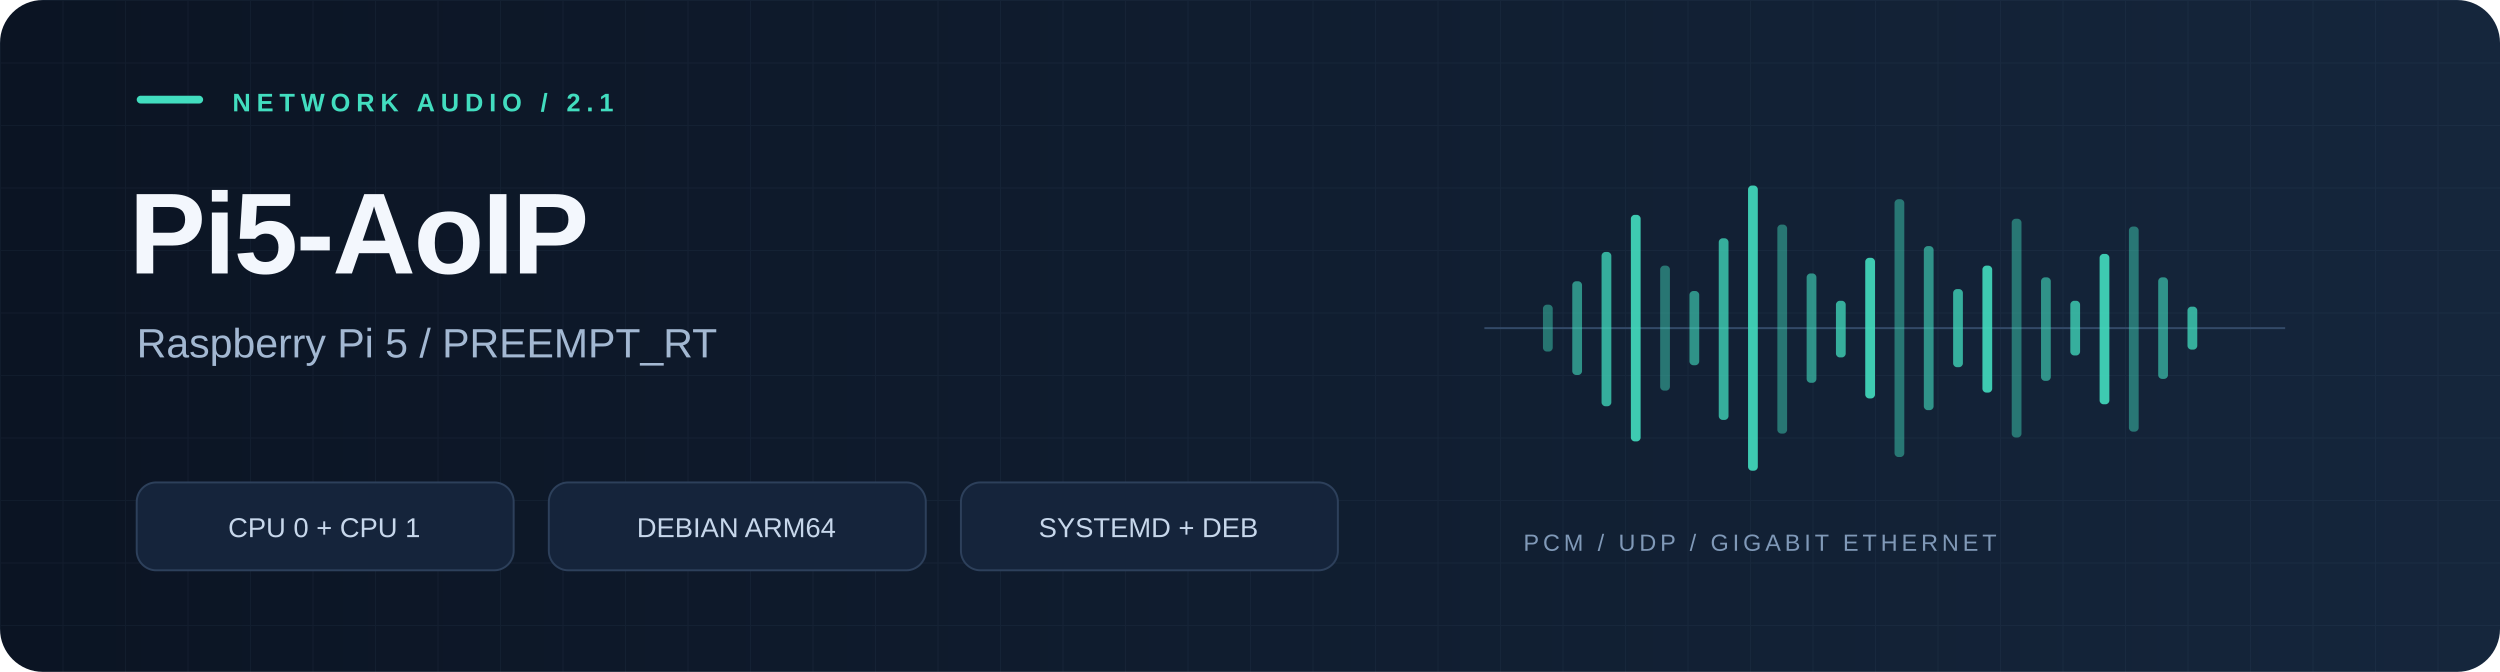
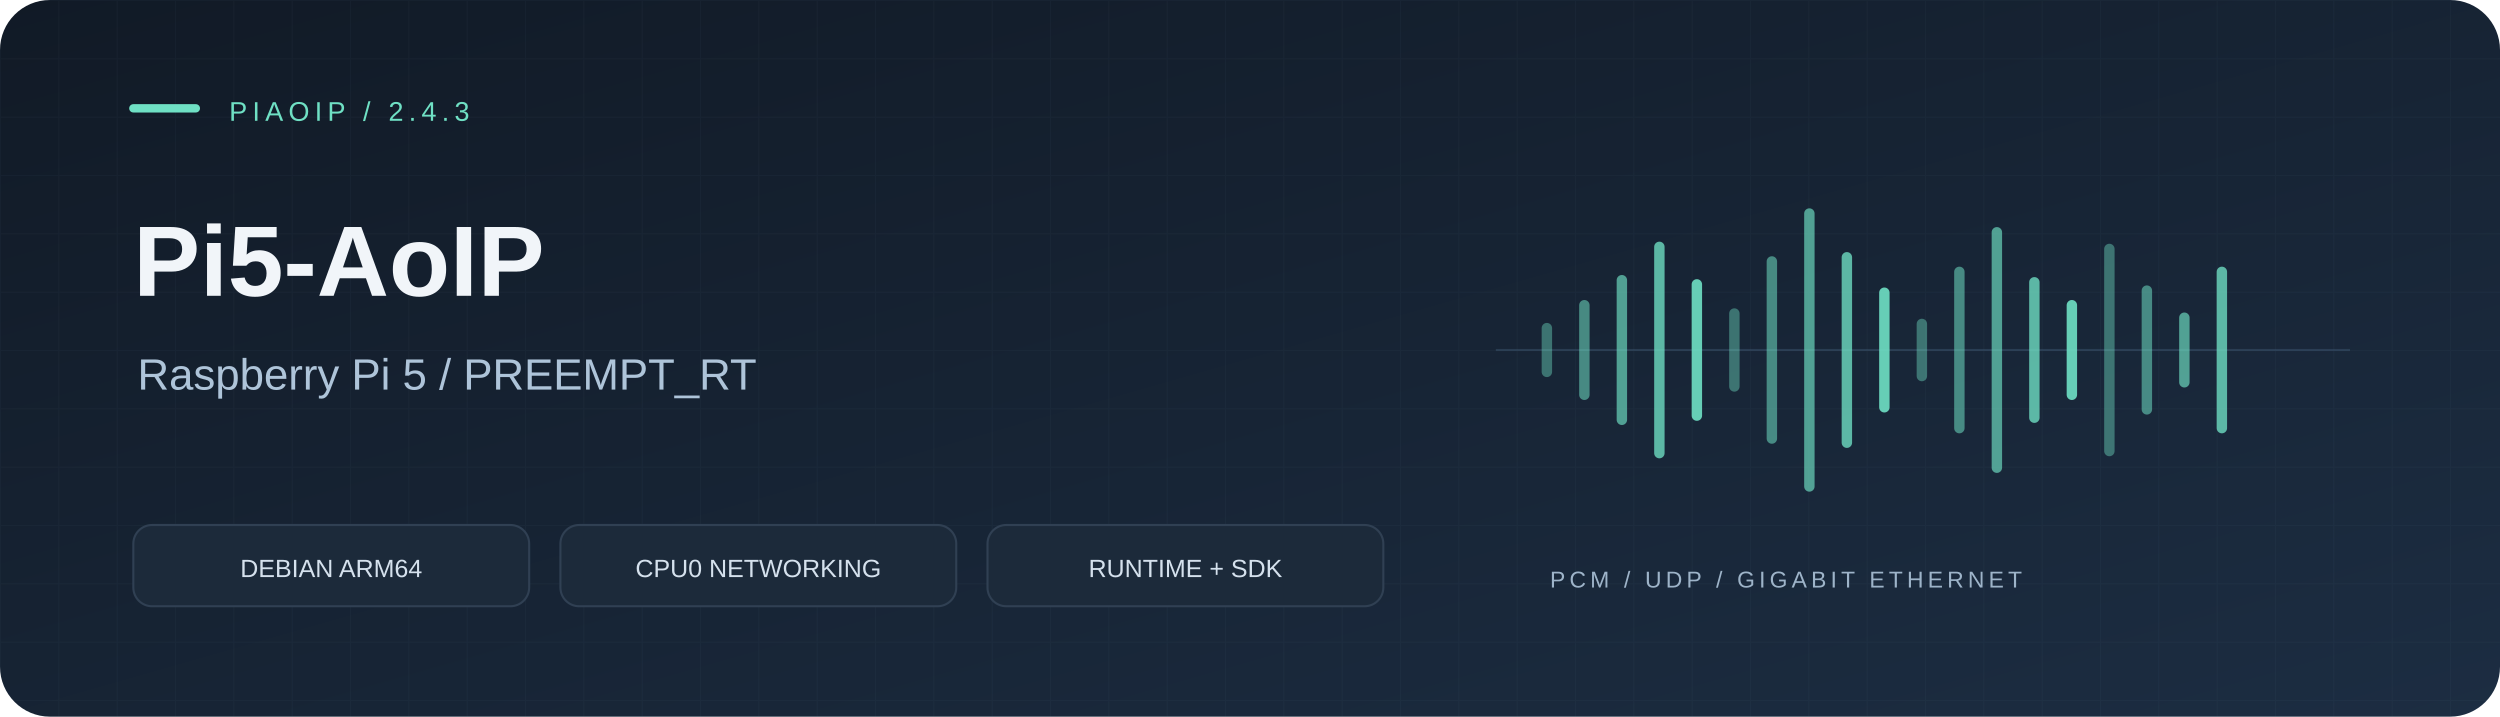
- <svg xmlns="http://www.w3.org/2000/svg" width="1280" height="344" viewBox="0 0 1280 344" role="img" aria-label="Pi5-AoIP: Raspberry Pi 5 / PREEMPT_RT">
+ <svg xmlns="http://www.w3.org/2000/svg" width="1200" height="344" viewBox="0 0 1200 344" role="img" aria-labelledby="title desc">
  <defs>
-     <linearGradient id="bg">
-       <stop stop-color="#0b1423" />
-       <stop offset="1" stop-color="#15263c" />
+     <linearGradient id="bg" x2="1" y2="1">
+       <stop stop-color="#111a26" />
+       <stop offset="1" stop-color="#1c2d42" />
    </linearGradient>
-     <pattern id="grid" width="32" height="32" patternUnits="userSpaceOnUse">
-       <path d="M32 0H0V32" fill="none" stroke="#8cabd1" stroke-opacity=".055" />
+     <pattern id="grid" width="28" height="28" patternUnits="userSpaceOnUse">
+       <path d="M28 0H0V28" fill="none" stroke="#a1b7cc" stroke-opacity=".035" />
    </pattern>
  </defs>
-   <rect width="1280" height="344" rx="22" fill="url(#bg)" />
-   <rect width="1280" height="344" rx="22" fill="url(#grid)" />
+   <rect width="1200" height="344" rx="24" fill="url(#bg)" />
+   <rect width="1200" height="344" rx="24" fill="url(#grid)" />
  <g font-family="Segoe UI,Arial,sans-serif">
-     <rect x="70" y="49" width="34" height="4" rx="2" fill="#42ddbf" />
-     <text x="119" y="57" font-size="13" font-weight="600" letter-spacing="3" fill="#42ddbf">NETWORK AUDIO / 2.1</text>
-     <text x="66" y="140" font-size="59" font-weight="700" letter-spacing="-1" fill="#f3f7fd">Pi5-AoIP</text>
-     <text x="70" y="183" font-size="21" fill="#a3b8d2">Raspberry Pi 5 / PREEMPT_RT</text>
-     <rect x="70" y="247" width="193" height="45" rx="10" fill="#15243b" stroke="#2d405b" />
-     <text x="166" y="275" text-anchor="middle" fill="#c7d7eb" font-size="14">CPU 0 + CPU 1</text>
-     <rect x="281" y="247" width="193" height="45" rx="10" fill="#15243b" stroke="#2d405b" />
-     <text x="377" y="275" text-anchor="middle" fill="#c7d7eb" font-size="14">DEBIAN ARM64</text>
-     <rect x="492" y="247" width="193" height="45" rx="10" fill="#15243b" stroke="#2d405b" />
-     <text x="588" y="275" text-anchor="middle" fill="#c7d7eb" font-size="14">SYSTEMD + DEB</text>
-     <path d="M760 168H1170" stroke="#334a68" stroke-width="1" />
-     <rect x="790" y="156" width="5" height="24" rx="2" fill="#42ddbf" opacity="0.45" />
-     <rect x="805" y="144" width="5" height="48" rx="2" fill="#42ddbf" opacity="0.6" />
-     <rect x="820" y="129" width="5" height="79" rx="2" fill="#42ddbf" opacity="0.75" />
-     <rect x="835" y="110" width="5" height="116" rx="2" fill="#42ddbf" opacity="0.9" />
-     <rect x="850" y="136" width="5" height="64" rx="2" fill="#42ddbf" opacity="0.45" />
-     <rect x="865" y="149" width="5" height="38" rx="2" fill="#42ddbf" opacity="0.6" />
-     <rect x="880" y="122" width="5" height="93" rx="2" fill="#42ddbf" opacity="0.75" />
-     <rect x="895" y="95" width="5" height="146" rx="2" fill="#42ddbf" opacity="0.9" />
-     <rect x="910" y="115" width="5" height="107" rx="2" fill="#42ddbf" opacity="0.45" />
-     <rect x="925" y="140" width="5" height="56" rx="2" fill="#42ddbf" opacity="0.6" />
-     <rect x="940" y="154" width="5" height="29" rx="2" fill="#42ddbf" opacity="0.75" />
-     <rect x="955" y="132" width="5" height="72" rx="2" fill="#42ddbf" opacity="0.9" />
-     <rect x="970" y="102" width="5" height="132" rx="2" fill="#42ddbf" opacity="0.45" />
-     <rect x="985" y="126" width="5" height="84" rx="2" fill="#42ddbf" opacity="0.6" />
-     <rect x="1000" y="148" width="5" height="40" rx="2" fill="#42ddbf" opacity="0.75" />
-     <rect x="1015" y="136" width="5" height="65" rx="2" fill="#42ddbf" opacity="0.9" />
-     <rect x="1030" y="112" width="5" height="112" rx="2" fill="#42ddbf" opacity="0.45" />
-     <rect x="1045" y="142" width="5" height="53" rx="2" fill="#42ddbf" opacity="0.6" />
-     <rect x="1060" y="154" width="5" height="28" rx="2" fill="#42ddbf" opacity="0.75" />
-     <rect x="1075" y="130" width="5" height="77" rx="2" fill="#42ddbf" opacity="0.9" />
-     <rect x="1090" y="116" width="5" height="105" rx="2" fill="#42ddbf" opacity="0.45" />
-     <rect x="1105" y="142" width="5" height="52" rx="2" fill="#42ddbf" opacity="0.6" />
-     <rect x="1120" y="157" width="5" height="22" rx="2" fill="#42ddbf" opacity="0.75" />
-     <text x="780" y="282" font-size="12" letter-spacing="2" fill="#8099b8">PCM / UDP / GIGABIT ETHERNET</text>
+     <path d="M64 52h30" stroke="#6fe0c4" stroke-width="4" stroke-linecap="round" />
+     <text x="110" y="58" font-size="13" letter-spacing="2.5" fill="#6fe0c4">PIAOIP / 2.4.3</text>
+     <text x="64" y="142" font-size="48" font-weight="700" fill="#f1f5f9">Pi5-AoIP</text>
+     <text x="66" y="187" font-size="21" fill="#aec4d9">Raspberry Pi 5 / PREEMPT_RT</text>
+     <rect x="64" y="252" width="190" height="39" rx="9" fill="#1c2a3a" stroke="#304053" />
+     <text x="159" y="277" text-anchor="middle" font-size="12" fill="#d5e1ed">DEBIAN ARM64</text>
+     <rect x="269" y="252" width="190" height="39" rx="9" fill="#1c2a3a" stroke="#304053" />
+     <text x="364" y="277" text-anchor="middle" font-size="12" fill="#d5e1ed">CPU0 NETWORKING</text>
+     <rect x="474" y="252" width="190" height="39" rx="9" fill="#1c2a3a" stroke="#304053" />
+     <text x="569" y="277" text-anchor="middle" font-size="12" fill="#d5e1ed">RUNTIME + SDK</text>
+     <path d="M718 168h410" stroke="#44617c" stroke-opacity=".4" />
+     <rect x="740" y="155.0" width="5" height="26" rx="2.5" fill="#6fe0c4" opacity="0.42" />
+     <rect x="758" y="144.0" width="5" height="48" rx="2.5" fill="#6fe0c4" opacity="0.54" />
+     <rect x="776" y="132.0" width="5" height="72" rx="2.5" fill="#6fe0c4" opacity="0.66" />
+     <rect x="794" y="116.0" width="5" height="104" rx="2.5" fill="#6fe0c4" opacity="0.78" />
+     <rect x="812" y="134.0" width="5" height="68" rx="2.5" fill="#6fe0c4" opacity="0.9" />
+     <rect x="830" y="148.0" width="5" height="40" rx="2.5" fill="#6fe0c4" opacity="0.42" />
+     <rect x="848" y="123.0" width="5" height="90" rx="2.5" fill="#6fe0c4" opacity="0.54" />
+     <rect x="866" y="100.0" width="5" height="136" rx="2.5" fill="#6fe0c4" opacity="0.66" />
+     <rect x="884" y="121.0" width="5" height="94" rx="2.5" fill="#6fe0c4" opacity="0.78" />
+     <rect x="902" y="138.0" width="5" height="60" rx="2.5" fill="#6fe0c4" opacity="0.9" />
+     <rect x="920" y="153.0" width="5" height="30" rx="2.5" fill="#6fe0c4" opacity="0.42" />
+     <rect x="938" y="128.0" width="5" height="80" rx="2.5" fill="#6fe0c4" opacity="0.54" />
+     <rect x="956" y="109.0" width="5" height="118" rx="2.5" fill="#6fe0c4" opacity="0.66" />
+     <rect x="974" y="133.0" width="5" height="70" rx="2.5" fill="#6fe0c4" opacity="0.78" />
+     <rect x="992" y="144.0" width="5" height="48" rx="2.5" fill="#6fe0c4" opacity="0.9" />
+     <rect x="1010" y="117.0" width="5" height="102" rx="2.5" fill="#6fe0c4" opacity="0.42" />
+     <rect x="1028" y="137.0" width="5" height="62" rx="2.5" fill="#6fe0c4" opacity="0.54" />
+     <rect x="1046" y="150.0" width="5" height="36" rx="2.5" fill="#6fe0c4" opacity="0.66" />
+     <rect x="1064" y="128.0" width="5" height="80" rx="2.5" fill="#6fe0c4" opacity="0.78" />
+     <text x="744" y="282" font-size="11" letter-spacing="2" fill="#9eb4c9">PCM / UDP / GIGABIT ETHERNET</text>
  </g>
</svg>
